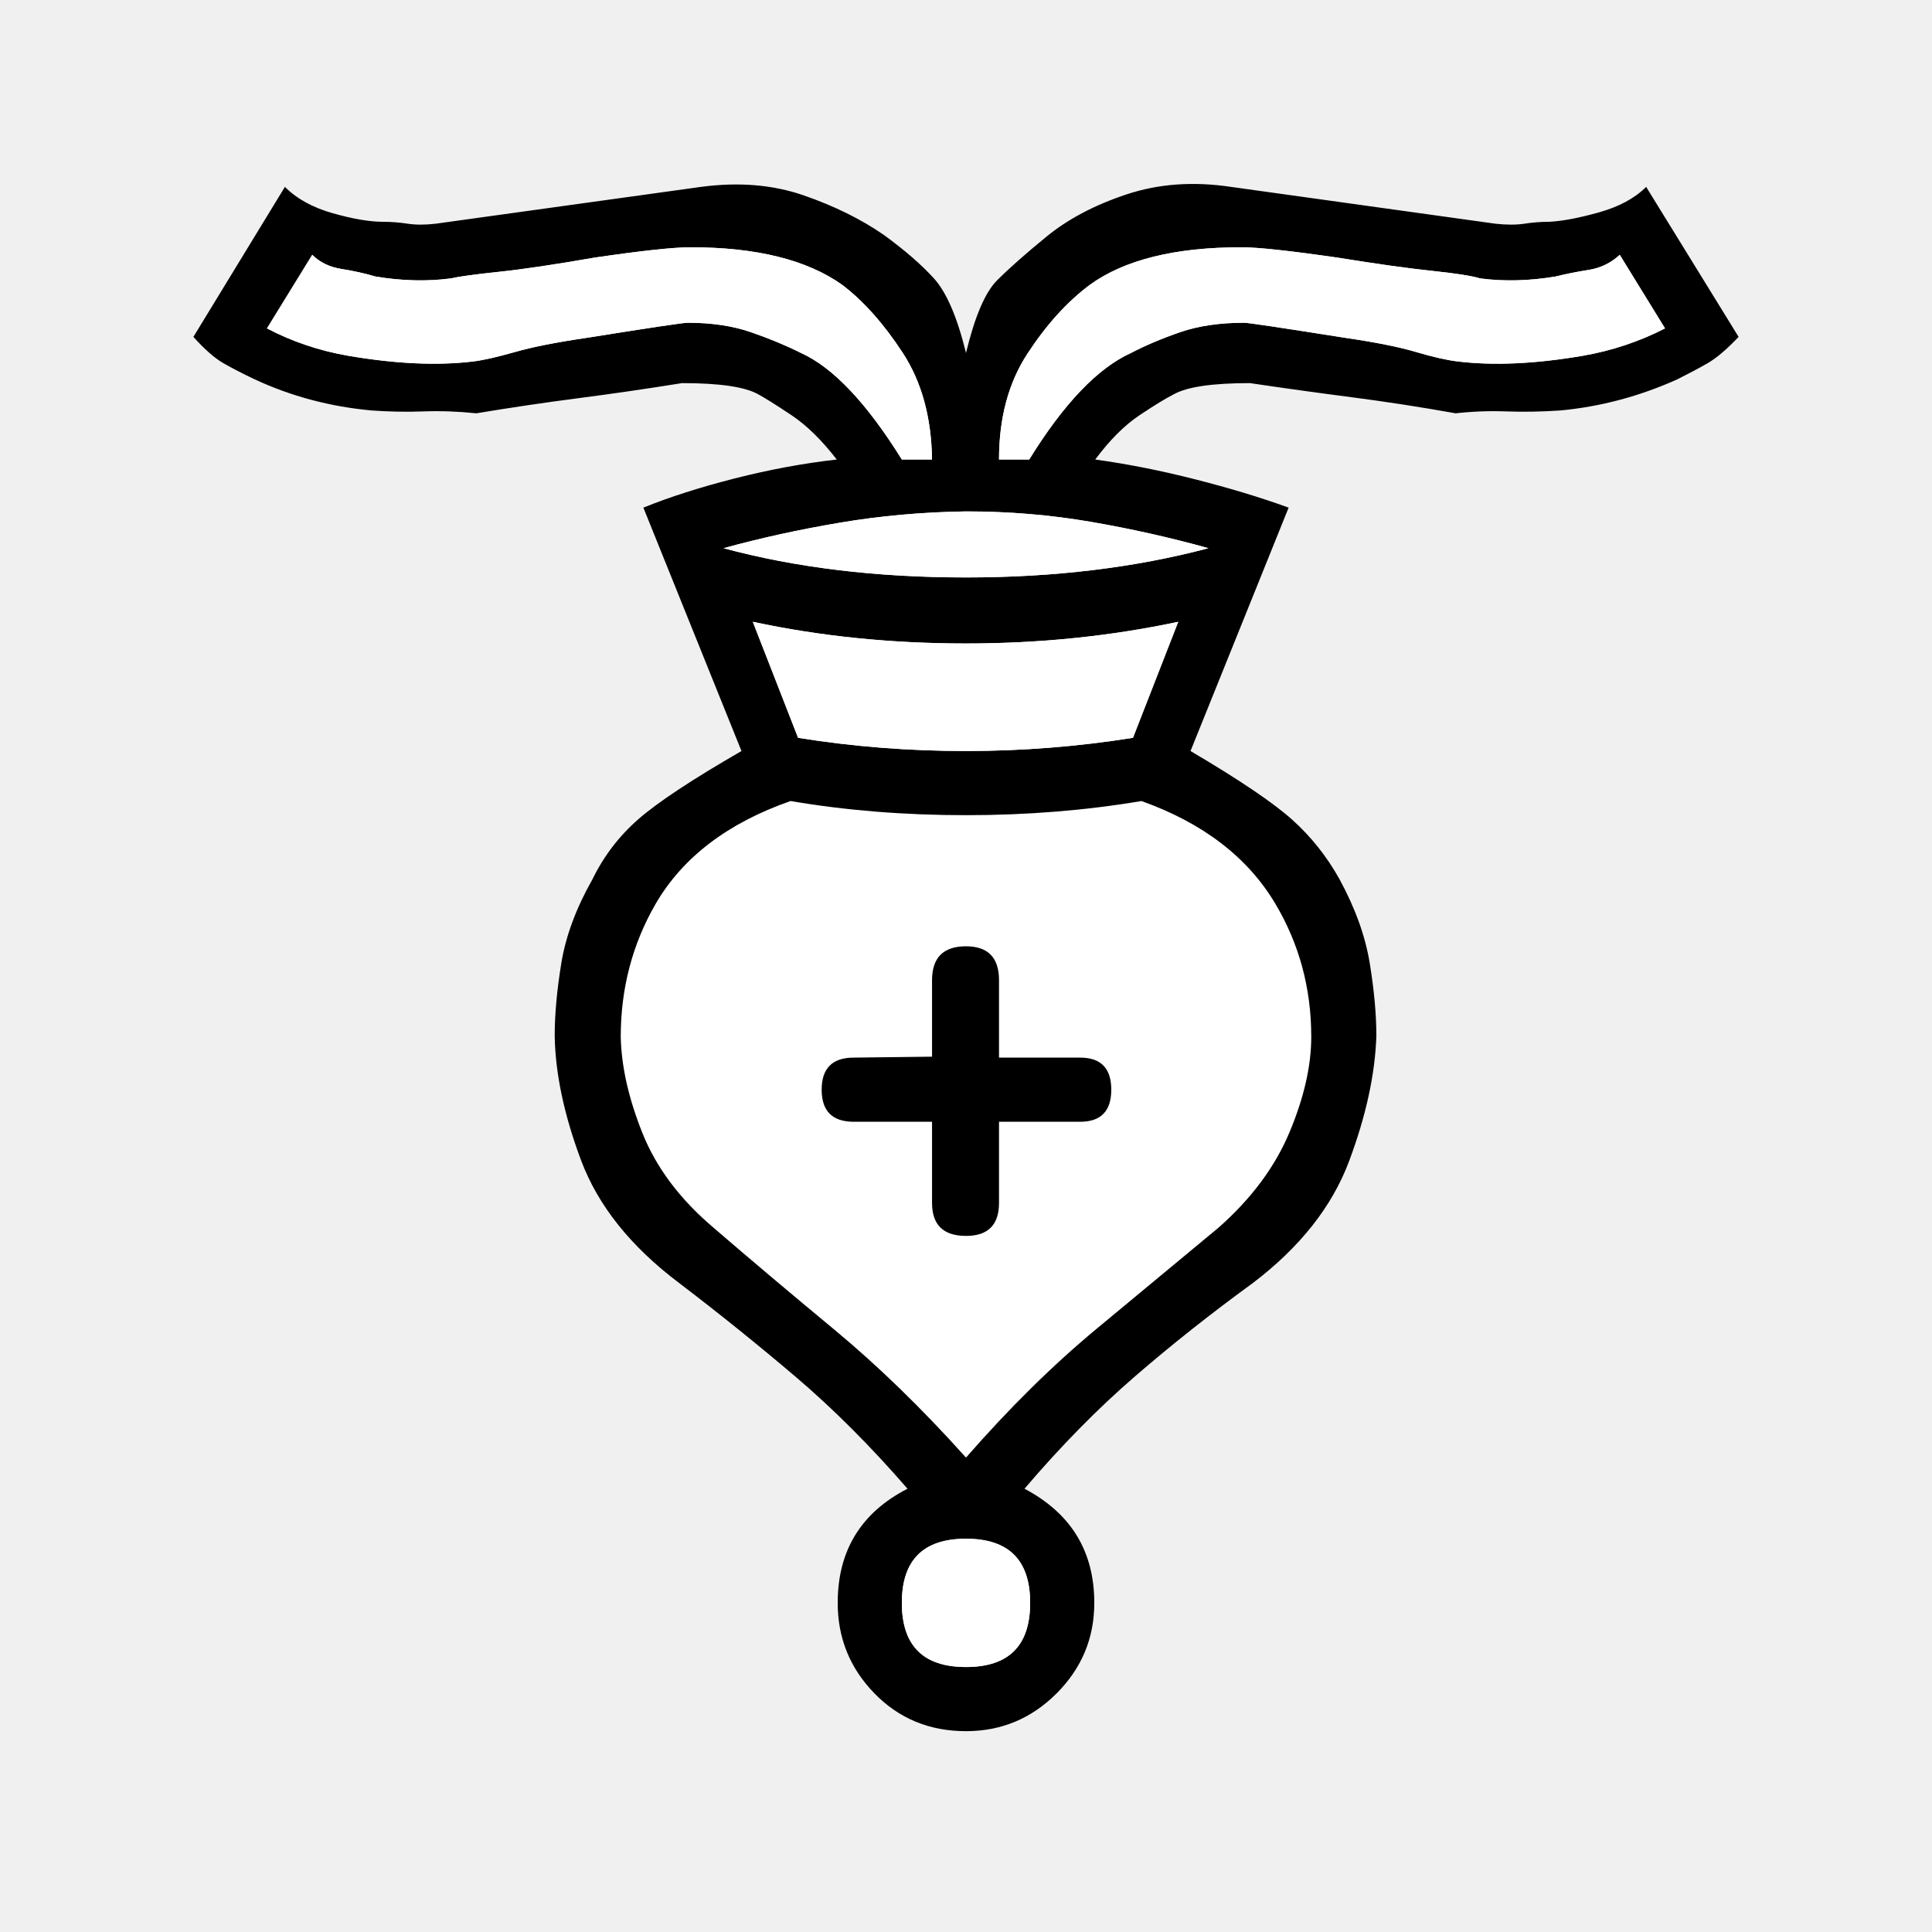
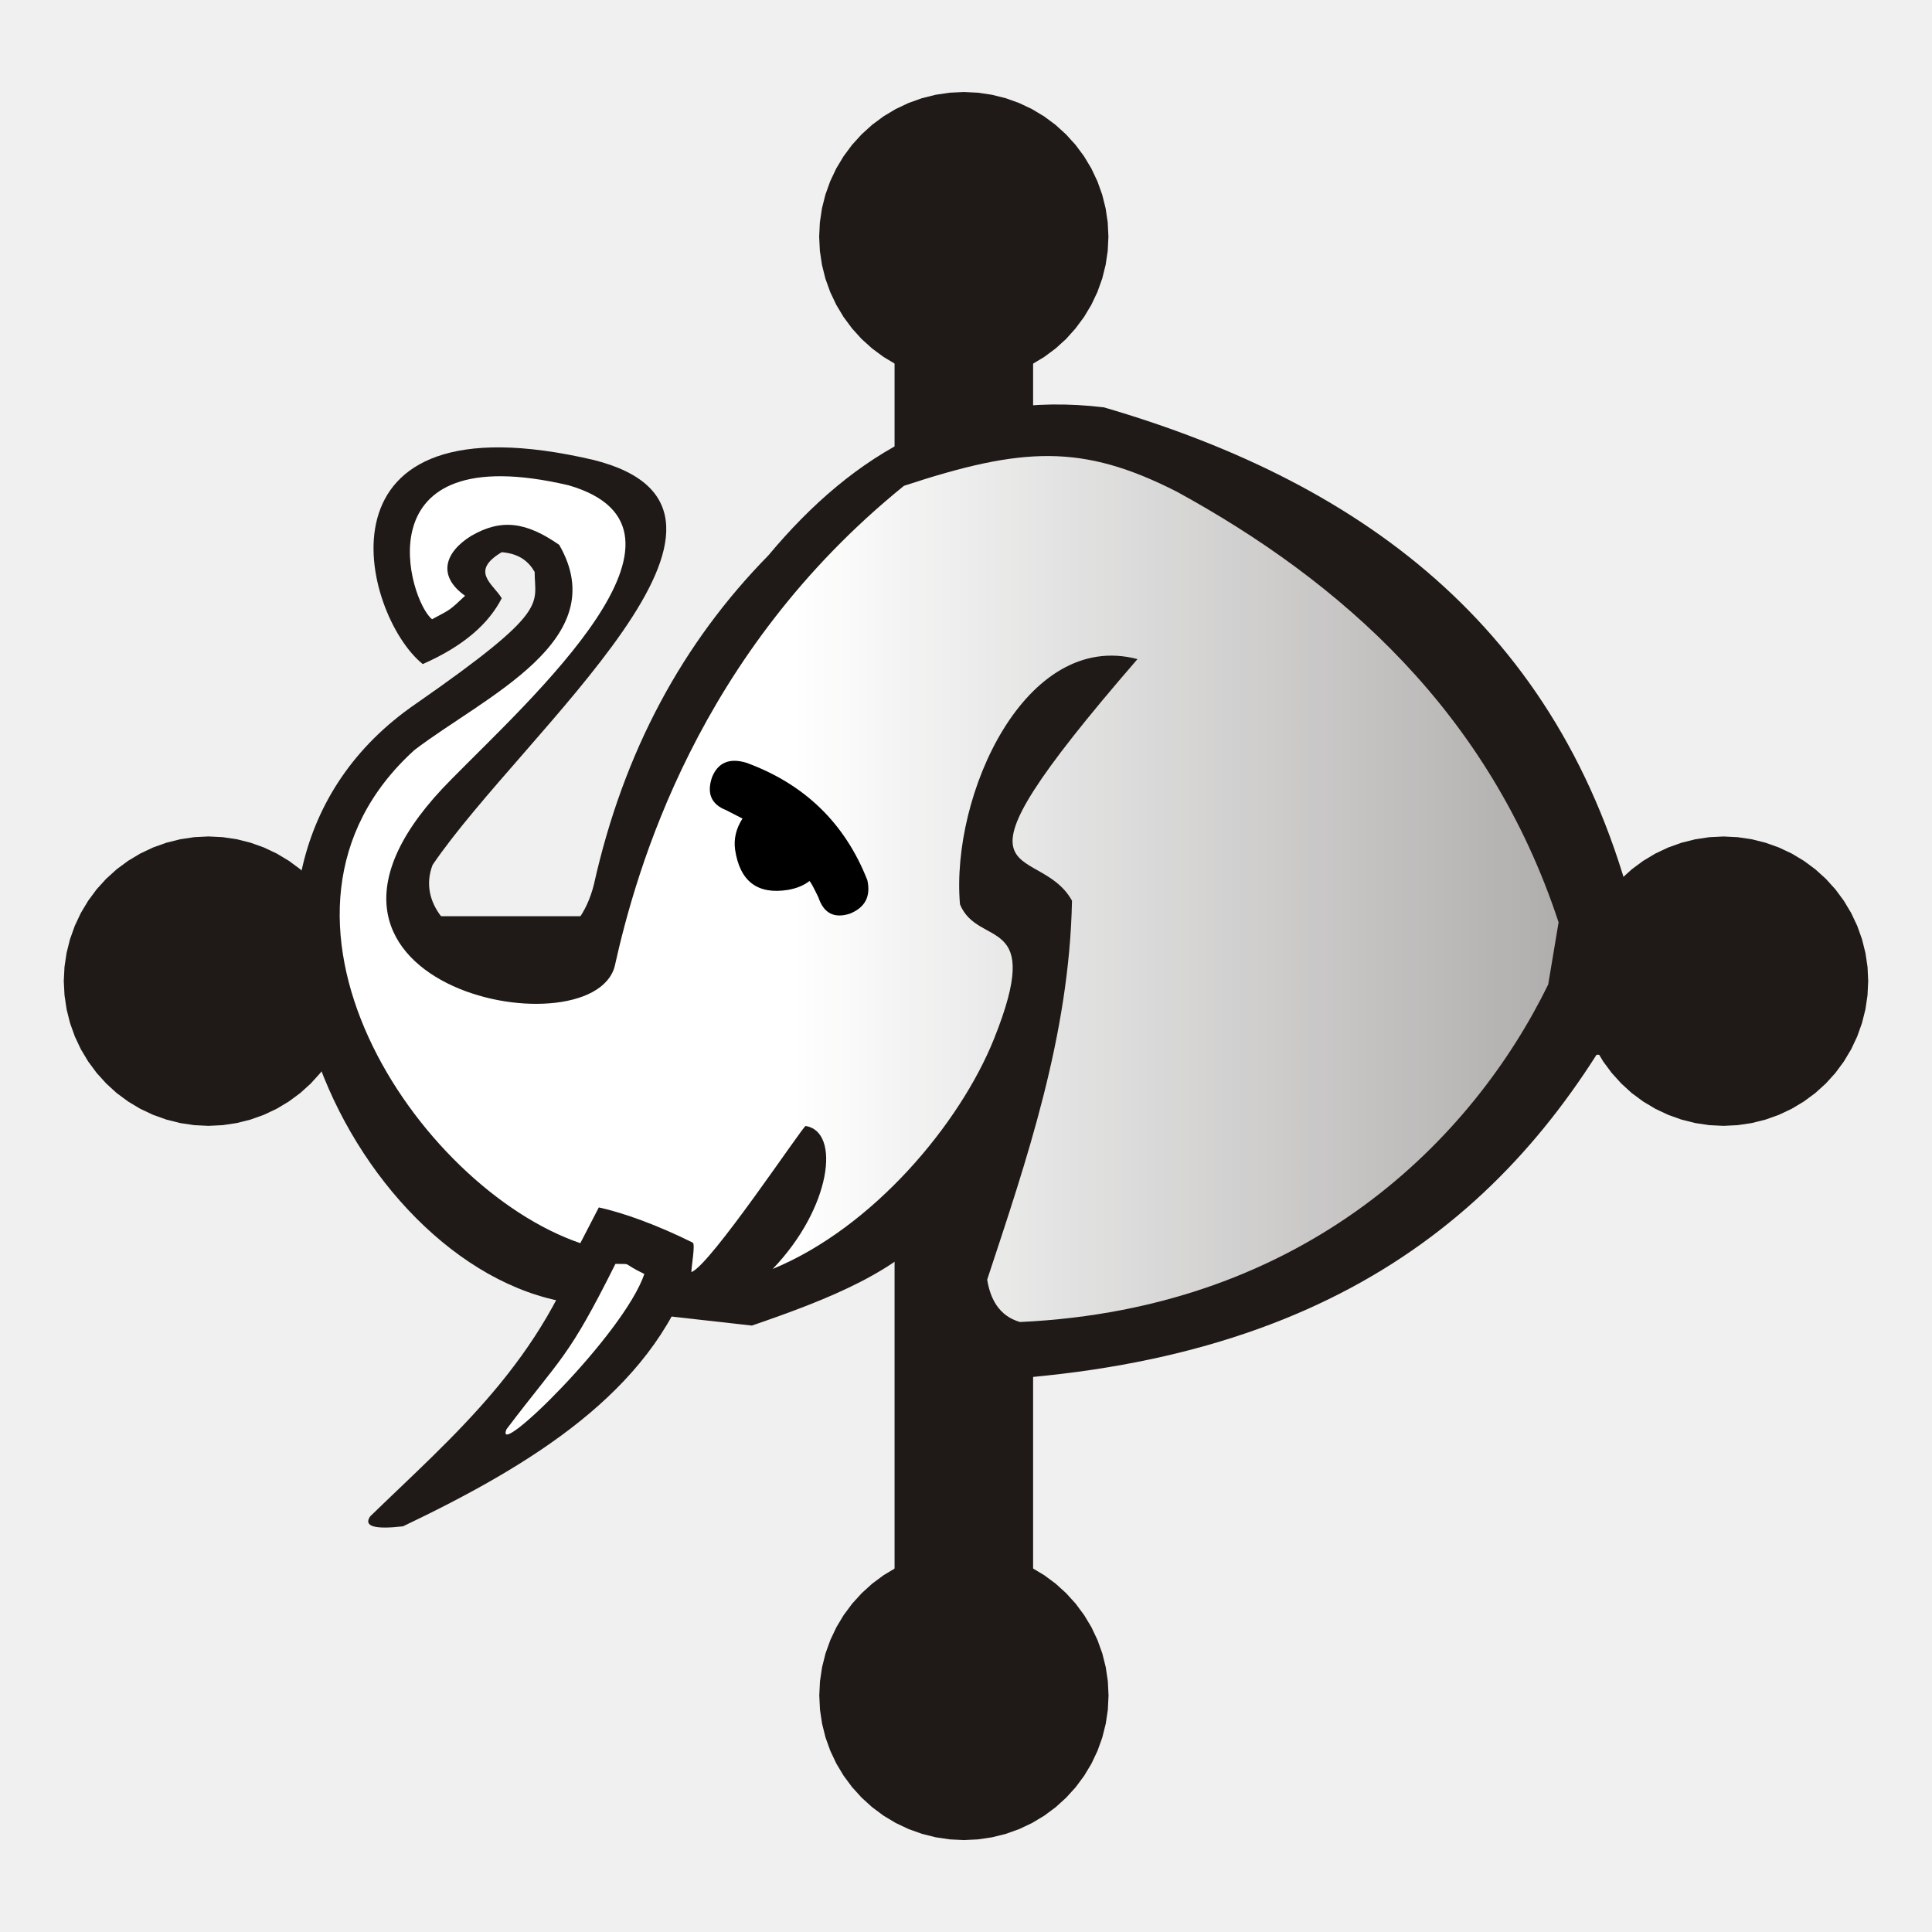
- <svg xmlns="http://www.w3.org/2000/svg" height="100%" width="100%" version="1.1" viewBox="0 0 2048 2048" id="svg18">
-   <defs id="defs22" />
-   <path style="color:#000000;display:block;fill:#ffffff;fill-rule:nonzero" d="m 1024,864.115 q 97,0 186,-15 98,35 142,109 38,64 38,141 0,46 -23,101 -23,55 -75,101 -59,49 -129,107 -70,58 -139,137 -70,-78 -140,-136 -70,-58 -128,-108 -53,-45 -75,-100 -22,-55 -23,-102 0,-77 37,-141 43,-74 143,-109 88,15 186,15 z" display="block" id="path2" />
-   <path style="color:#000000;display:block;fill:#000000;fill-rule:nonzero" d="m 988,1120.115 -83,1 q -34,0 -34,34 0,34 34,34 h 83 v 86 q 0,35 36,35 35,0 35,-35 v -86 h 86 q 33,0 33,-34 0,-34 -33,-34 h -86 v -82 q 0,-36 -35,-36 -36,0 -36,36 z m 36,-578 q 68,0 132,11 64,11 125,28 -117,31 -257,31 -142,0 -257,-31 58,-16 123,-27 65,-11 134,-12 z m 0,1089 q 68,0 68,68 0,68 -68,68 -68,0 -68,-68 0,-68 68,-68 z m 0,-949 q 117,0 225,-23 l -48,123 q -88,14 -177,14 -91,0 -178,-14 l -48,-123 q 107,23 226,23 z m 0,182 q 97,0 186,-15 98,35 142,109 38,64 38,141 0,46 -23,101 -23,55 -75,101 -59,49 -129,107 -70,58 -139,137 -70,-78 -140,-136 -70,-58 -128,-108 -53,-45 -75,-100 -22,-55 -23,-102 0,-77 37,-141 43,-74 143,-109 88,15 186,15 z m -36,-377 h -32 q -56,-90 -107,-113 -24,-12 -53,-22 -29,-10 -67,-10 -7,0 -107,16 -48,7 -76,15 -28,8 -44,10 -57,7 -133,-6 -46,-8 -86,-29 l 48,-78 q 12,12 31,15 19,3 36,8 42,7 80,2 13,-3 51,-7 38,-4 101,-15 75,-11 102,-11 105,0 161,40 34,26 64,72 30,46 31,113 z m 36,-113 q -14,-57 -34,-79 -20,-22 -53,-46 -36,-25 -85,-42 -49,-17 -109,-9 l -281,39 q -17,2 -30,0 -13,-2 -26,-2 -21,0 -53,-9 -32,-9 -51,-28 l -97,159 q 18,20 32,28 14,8 33,17 58,27 124,33 28,2 55,1 27,-1 56,2 54,-9 108,-16 54,-7 110,-16 60,0 81,12 11,6 35,22 24,16 48,47 -53,6 -108,20 -55,14 -97,31 l 104,258 q -78,45 -109,72 -31,27 -49,64 -26,46 -33,89 -7,43 -7,77 1,60 28,132 27,72 104,130 63,48 123,99 60,51 119,119 -74,38 -74,121 0,56 39,96 39,40 97,40 56,0 96,-40 40,-40 40,-96 0,-82 -74,-121 58,-68 117,-119 59,-51 125,-99 75,-57 102,-129 27,-72 29,-133 0,-34 -7,-77 -7,-43 -32,-89 -20,-36 -50,-63 -30,-27 -108,-73 l 104,-258 q -44,-16 -99,-30 -55,-14 -106,-21 23,-31 47,-47 24,-16 36,-22 21,-12 81,-12 54,8 108,15 54,7 110,17 27,-3 54,-2 27,1 57,-1 64,-6 124,-33 18,-9 32,-17 14,-8 33,-28 l -98,-159 q -18,18 -50,27 -32,9 -53,10 -13,0 -26,2 -13,2 -31,0 l -280,-39 q -60,-9 -111,8 -51,17 -85,45 -33,27 -52,46 -19,19 -33,77 z m 35,113 q 0,-66 30,-112 30,-46 66,-73 55,-40 161,-40 26,0 102,11 62,10 100,14 38,4 51,8 38,5 80,-2 16,-4 35,-7 19,-3 33,-16 l 48,78 q -41,21 -87,29 -76,13 -133,6 -17,-2 -44,-10 -27,-8 -75,-15 -101,-16 -107,-16 -39,0 -68,10 -29,10 -52,22 -53,24 -108,113 z" display="block" id="path4" />
-   <g id="g16" transform="matrix(1,0,0,-1,0,2030.115)" style="fill:#ffffff;fill-rule:nonzero">
-     <path style="color:#000000;display:block" d="m 1024,1488 q 68,0 132,-11 64,-11 125,-28 -117,-31 -257,-31 -142,0 -257,31 58,16 123,27 65,11 134,12 z" display="block" id="path6" />
-     <path style="color:#000000;display:block" d="m 1024,399 q 68,0 68,-68 0,-68 -68,-68 -68,0 -68,68 0,68 68,68 z" display="block" id="path8" />
-     <path style="color:#000000;display:block" d="m 1024,1348 q 117,0 225,23 l -48,-123 q -88,-14 -177,-14 -91,0 -178,14 l -48,123 q 107,-23 226,-23 z" display="block" id="path10" />
-     <path style="color:#000000;display:block" d="m 988,1543 h -32 q -56,90 -107,113 -24,12 -53,22 -29,10 -67,10 -7,0 -107,-16 -48,-7 -76,-15 -28,-8 -44,-10 -57,-7 -133,6 -46,8 -86,29 l 48,78 q 12,-12 31,-15 19,-3 36,-8 42,-7 80,-2 13,3 51,7 38,4 101,15 75,11 102,11 105,0 161,-40 34,-26 64,-72 30,-46 31,-113 z" display="block" id="path12" />
-     <path style="color:#000000;display:block" d="m 1059,1543 q 0,66 30,112 30,46 66,73 55,40 161,40 26,0 102,-11 62,-10 100,-14 38,-4 51,-8 38,-5 80,2 16,4 35,7 19,3 33,16 l 48,-78 q -41,-21 -87,-29 -76,-13 -133,-6 -17,2 -44,10 -27,8 -75,15 -101,16 -107,16 -39,0 -68,-10 -29,-10 -52,-22 -53,-24 -108,-113 z" display="block" id="path14" />
+ <svg xmlns="http://www.w3.org/2000/svg" xmlns:xlink="http://www.w3.org/1999/xlink" width="177.17" height="177.17" shape-rendering="geometricPrecision" image-rendering="optimizeQuality" fill-rule="evenodd" clip-rule="evenodd" viewBox="0 0 50 50" version="1.1" id="svg974">
+   <defs id="defs968">
+     <linearGradient id="linearGradient4543">
+       <stop style="stop-color:#ffffff;stop-opacity:1;" offset="0" id="stop4539" />
+       <stop style="stop-color:#ffffff;stop-opacity:0;" offset="1" id="stop4541" />
+     </linearGradient>
+     <linearGradient id="linearGradient1002">
+       <stop style="stop-color:#ffffff;stop-opacity:1" offset="0" id="stop998" />
+       <stop style="stop-color:#dcdbdb;stop-opacity:1" offset="1" id="stop1000" />
+     </linearGradient>
+     <linearGradient id="0" x1="21.376" x2="77.64" gradientUnits="userSpaceOnUse">
+       <stop stop-color="#fff" id="stop963" />
+       <stop offset="1" stop-color="#fff" stop-opacity="0" id="stop965" />
+     </linearGradient>
+     <linearGradient xlink:href="#linearGradient1002" id="linearGradient1004" x1="-41.79" y1="22.582" x2="-15.829" y2="22.582" gradientUnits="userSpaceOnUse" />
+     <linearGradient id="linearGradient5398" x1="0" y1="0" x2="0" y2="1">
+       <stop offset="20%" style="stop-color:#000000;stop-opacity:1" id="stop5394" />
+       <stop offset="100%" style="stop-color:#4d4d4d;stop-opacity:1" id="stop5396" />
+     </linearGradient>
+     <linearGradient gradientTransform="translate(0.4711184,-0.1997357)" id="0-1" x1="21.253" y1="37.592" x2="77.64" y2="37.469" gradientUnits="userSpaceOnUse">
+       <stop stop-color="#fff" id="stop3285" />
+       <stop offset="1" stop-color="#fff" stop-opacity="0" id="stop3287" />
+     </linearGradient>
+     <linearGradient gradientTransform="translate(50.6332,2.699886)" id="0-5" x1="21.405" x2="77.64" gradientUnits="userSpaceOnUse">
+       <stop stop-color="#fff" id="stop3911" />
+       <stop offset="1" stop-color="#fff" stop-opacity="0" id="stop3913" />
+     </linearGradient>
+     <linearGradient xlink:href="#linearGradient4543" id="linearGradient4545" x1="119.216" y1="11.441" x2="209.835" y2="11.441" gradientUnits="userSpaceOnUse" />
+   </defs>
+   <g transform="matrix(0.95,0,0,0.95,1.193987,1.642101)" id="g14577">
+     <rect y="4.245" x="23.113" height="40.212" width="3.774" id="rect14571" style="opacity:1;fill:#1f1a17;fill-opacity:1;fill-rule:nonzero;stroke:none;stroke-width:1.693;stroke-linecap:round;stroke-linejoin:round;stroke-miterlimit:4;stroke-dasharray:none;stroke-opacity:1;paint-order:normal" />
+     <rect transform="rotate(90)" style="opacity:1;fill:#1f1a17;fill-opacity:1;fill-rule:nonzero;stroke:none;stroke-width:1.843;stroke-linecap:round;stroke-linejoin:round;stroke-miterlimit:4;stroke-dasharray:none;stroke-opacity:1;paint-order:normal" id="rect14573" width="3.774" height="47.642" x="23.231" y="-48.821" />
  </g>
+   <path style="opacity:1;fill:#1f1a17;fill-opacity:1;fill-rule:nonzero;stroke:none;stroke-width:1.693;stroke-linecap:round;stroke-linejoin:round;stroke-miterlimit:4;stroke-dasharray:none;stroke-opacity:1;paint-order:normal" id="path14587" d="m 27.787,47.244 -0.287,0.26 -0.311,0.23 -0.332,0.199 -0.35,0.165 -0.364,0.13 -0.375,0.094 -0.383,0.057 L 25,48.399 l -0.386,-0.019 -0.383,-0.057 -0.375,-0.094 -0.364,-0.13 -0.35,-0.165 -0.332,-0.199 -0.311,-0.23 -0.287,-0.26 -0.26,-0.287 -0.23,-0.311 -0.199,-0.332 -0.165,-0.35 -0.13,-0.364 -0.094,-0.375 -0.057,-0.383 -0.019,-0.386 0.019,-0.386 0.057,-0.383 0.094,-0.375 0.13,-0.364 0.165,-0.35 0.199,-0.332 0.23,-0.311 0.26,-0.287 0.287,-0.26 0.311,-0.23 0.332,-0.199 0.35,-0.165 0.364,-0.13 0.375,-0.094 0.383,-0.057 L 25,40.516 l 0.386,0.019 0.383,0.057 0.375,0.094 0.364,0.13 0.35,0.165 0.332,0.199 0.311,0.23 0.287,0.26 0.26,0.287 0.23,0.311 0.199,0.332 0.165,0.35 0.13,0.364 0.094,0.375 0.057,0.383 0.019,0.386 -0.019,0.386 -0.057,0.383 -0.094,0.375 -0.13,0.364 -0.165,0.35 -0.199,0.332 -0.23,0.311 z" transform="matrix(0,0.95,-0.95,0,47.62971,1.642102)" />
+   <g id="g19380" transform="matrix(0.7759896,0,0,0.7759896,5.393433,3.487978)">
+     <g transform="matrix(1.097595,0,0,1.097595,-107.6223,17.12679)" style="opacity:1;fill:#1f1a17;fill-opacity:1;stroke-width:1.543;stroke-miterlimit:4;stroke-dasharray:none" id="g5357">
+       <path style="fill:#1f1a17;fill-opacity:1;stroke:none;stroke-width:1.543;stroke-linecap:butt;stroke-linejoin:miter;stroke-miterlimit:4;stroke-dasharray:none;stroke-opacity:1" d="m 119.666,20.579 c 0.125,0.774 0.404,1.444 1.3,1.7 11.23,-0.424 16.83,-5.233 20.3,-11.7 l 0.2,-2.1 c -2.107,-8.893 -8.151,-13.45 -16.2,-15.8 -4.4,-0.532 -7.597,1.382 -10.2,4.5 -2.594,2.641 -4.396,5.944 -5.3,10 -0.908,3.606 -5.791,1.699 -4.9,-0.6 2.766,-4.057 11.001,-10.761 4.9,-12.3 -8.758,-2.052 -7.058,4.706 -5.2,6.2 1.24,-0.546 2.002,-1.223 2.4,-2 -0.26,-0.436 -0.982,-0.816 0,-1.4 0.539,0.046 0.819,0.286 1,0.6 0,1 0.504,1.146 -3.6,4 -7.641,5.233 -2.065,17.122 4.612,18.198 1.321,-0.325 1.533,-0.227 2.436,0.348 l 3.152,0.354 c 2.398,-0.823 4.466,-1.65 5.703,-3.159 0.321,-0.388 0.493,-0.248 -0.603,3.159 z" id="path5349" />
+       <path style="fill:#1f1a17;fill-opacity:1;stroke:none;stroke-width:1.543;stroke-linecap:butt;stroke-linejoin:miter;stroke-miterlimit:4;stroke-dasharray:none;stroke-opacity:1" d="m 109.566,17.579 c -1.328,4.066 -4.05,6.322 -6.6,8.8 -0.206,0.304 0.146,0.398 1,0.3 3.905,-1.864 7.521,-4.086 8.762,-7.726 -0.786,-0.413 -1.974,-1.358 -3.162,-1.374 z" id="path5353" />
+     </g>
+     <g transform="matrix(0.7965589,0,0,0.7965589,-75.42174,16.24741)" style="opacity:1;fill:#ffff00;fill-opacity:1;stroke-width:1.543;stroke-miterlimit:4;stroke-dasharray:none" id="g5357-2">
+       <path style="fill:url(#linearGradient4545);fill-opacity:1;stroke:none;stroke-width:1.543;stroke-linecap:butt;stroke-linejoin:miter;stroke-miterlimit:4;stroke-dasharray:none;stroke-opacity:1" d="m 133.584,1.556 c -8.756,10.111 -4.2,7.512 -2.742,10.113 -0.11,5.657 -1.9,10.862 -3.551,15.868 0.125,0.774 0.478,1.518 1.374,1.774 12.033,-0.558 18.983,-7.722 22.115,-14.132 l 0.435,-2.602 c -2.892,-8.788 -9.12,-14.275 -15.985,-18.031 -3.956,-2.012 -6.45,-1.884 -11.422,-0.246 -8.663,7.008 -11.213,16.077 -12.116,20.133 -1.016,3.668 -15.446,0.777 -6.825,-7.854 3.298,-3.358 11.231,-10.458 4.9,-12.3 -8.758,-2.052 -6.688,4.854 -5.718,5.608 0.814,-0.435 0.707,-0.353 1.382,-0.982 -1.179,-0.836 -0.846,-1.828 0.259,-2.51 1.26,-0.731 2.3,-0.584 3.683,0.378 2.301,4 -3.109,6.337 -6.061,8.589 -7.572,6.855 0.119,18.313 6.944,20.648 l 0.775,-1.497 c 1.024,0.223 2.437,0.731 3.932,1.474 0.119,0.059 -0.066,1.049 -0.056,1.233 0.783,-0.27 4.659,-6.096 4.781,-6.116 1.481,0.23 1.074,3.435 -1.377,5.985 4.201,-1.729 7.84,-6.076 9.266,-9.633 2.122,-5.292 -0.656,-3.773 -1.425,-5.631 C 125.757,7.246 128.89,0.319 133.584,1.556 Z" id="path5349-8" />
+       <path style="fill:#ffffff;fill-opacity:1;stroke:none;stroke-width:1.543;stroke-linecap:butt;stroke-linejoin:miter;stroke-miterlimit:4;stroke-dasharray:none;stroke-opacity:1" d="m 111.727,26.876 c -1.995,3.992 -2.231,3.85 -4.559,6.921 -0.58,1.378 4.896,-3.944 5.769,-6.496 -1.029,-0.499 -0.437,-0.404 -1.21,-0.424 z" id="path5353-9" />
+     </g>
+     <path id="path3879" d="m 17.81,22.804 c -0.364,-0.186 -0.542,-0.279 -0.542,-0.279 -0.499,-0.195 -0.652,-0.559 -0.474,-1.092 0.195,-0.491 0.576,-0.66 1.143,-0.491 1.947,0.711 3.294,2.02 4.04,3.92 0.118,0.542 -0.076,0.914 -0.593,1.118 -0.516,0.161 -0.864,-0.017 -1.041,-0.55 -0.136,-0.279 -0.229,-0.466 -0.296,-0.542 -0.186,0.144 -0.423,0.245 -0.72,0.296 -1.01,0.161 -1.6,-0.279 -1.761,-1.338 -0.051,-0.364 0.034,-0.711 0.246,-1.041" style="fill:#000000;stroke-width:1" />
+   </g>
+   <path style="opacity:1;fill:#1f1a17;fill-opacity:1;fill-rule:nonzero;stroke:none;stroke-width:1.609;stroke-linecap:round;stroke-linejoin:round;stroke-miterlimit:4;stroke-dasharray:none;stroke-opacity:1;paint-order:normal" id="path14581" d="m 27.592,8.771 -0.272,0.247 -0.295,0.219 -0.315,0.189 -0.332,0.157 -0.346,0.124 -0.356,0.089 -0.363,0.054 -0.367,0.018 L 24.577,9.849 24.214,9.795 23.857,9.706 23.511,9.582 23.179,9.425 22.864,9.236 22.569,9.018 22.296,8.771 22.05,8.499 21.831,8.203 21.642,7.888 21.485,7.556 21.361,7.21 l -0.089,-0.356 -0.054,-0.363 -0.018,-0.367 0.018,-0.367 0.054,-0.363 0.089,-0.356 0.124,-0.346 0.157,-0.332 0.189,-0.315 0.219,-0.295 0.247,-0.272 0.272,-0.247 0.295,-0.219 0.315,-0.189 0.332,-0.157 0.346,-0.124 0.356,-0.089 0.363,-0.054 0.367,-0.018 0.367,0.018 0.363,0.054 0.356,0.089 0.346,0.124 0.332,0.157 0.315,0.189 0.295,0.219 0.272,0.247 0.247,0.272 0.219,0.295 0.189,0.315 0.157,0.332 0.124,0.346 0.089,0.356 0.054,0.363 0.018,0.367 -0.018,0.367 -0.054,0.363 -0.089,0.356 -0.124,0.346 -0.157,0.332 -0.189,0.315 -0.219,0.295 z" />
+   <path d="m 27.592,46.524 -0.272,0.247 -0.295,0.219 -0.315,0.189 -0.332,0.157 -0.346,0.124 -0.356,0.089 -0.363,0.054 -0.367,0.018 -0.367,-0.018 -0.363,-0.054 -0.356,-0.089 -0.346,-0.124 -0.332,-0.157 -0.315,-0.189 -0.295,-0.219 -0.272,-0.247 -0.247,-0.272 -0.219,-0.295 -0.189,-0.315 -0.157,-0.332 -0.124,-0.346 -0.089,-0.356 -0.054,-0.363 -0.018,-0.367 0.018,-0.367 0.054,-0.363 0.089,-0.356 0.124,-0.346 0.157,-0.332 0.189,-0.315 0.219,-0.295 0.247,-0.272 0.272,-0.247 0.295,-0.219 0.315,-0.189 0.332,-0.157 0.346,-0.124 0.356,-0.089 0.363,-0.054 0.367,-0.018 0.367,0.018 0.363,0.054 0.356,0.089 0.346,0.124 0.332,0.157 0.315,0.189 0.295,0.219 0.272,0.247 0.247,0.272 0.219,0.295 0.189,0.315 0.157,0.332 0.124,0.346 0.089,0.356 0.054,0.363 0.018,0.367 -0.018,0.367 -0.054,0.363 -0.089,0.356 -0.124,0.346 -0.157,0.332 -0.189,0.315 -0.219,0.295 z" id="path14583" style="opacity:1;fill:#1f1a17;fill-opacity:1;fill-rule:nonzero;stroke:none;stroke-width:1.609;stroke-linecap:round;stroke-linejoin:round;stroke-miterlimit:4;stroke-dasharray:none;stroke-opacity:1;paint-order:normal" />
+   <path d="M 27.787,7.504 27.5,7.764 27.19,7.994 26.858,8.193 26.508,8.358 26.144,8.488 25.769,8.582 25.386,8.639 25,8.658 24.614,8.639 24.231,8.582 23.856,8.488 23.492,8.358 23.142,8.193 22.81,7.994 22.5,7.764 22.213,7.504 21.953,7.217 21.723,6.907 21.524,6.575 21.359,6.225 l -0.13,-0.364 -0.094,-0.375 -0.057,-0.383 -0.019,-0.386 0.019,-0.386 0.057,-0.383 0.094,-0.375 0.13,-0.364 0.165,-0.35 0.199,-0.332 0.23,-0.311 0.26,-0.287 0.287,-0.26 0.311,-0.23 0.332,-0.199 0.35,-0.165 0.364,-0.13 0.375,-0.094 0.383,-0.057 L 25,0.776 l 0.386,0.019 0.383,0.057 0.375,0.094 0.364,0.13 0.35,0.165 0.332,0.199 0.311,0.23 0.287,0.26 0.26,0.287 0.23,0.311 0.199,0.332 0.165,0.35 0.13,0.364 0.094,0.375 0.057,0.383 0.019,0.386 -0.019,0.386 -0.057,0.383 -0.094,0.375 -0.13,0.364 -0.165,0.35 -0.199,0.332 -0.23,0.311 z" id="path14585" style="opacity:1;fill:#1f1a17;fill-opacity:1;fill-rule:nonzero;stroke:none;stroke-width:1.693;stroke-linecap:round;stroke-linejoin:round;stroke-miterlimit:4;stroke-dasharray:none;stroke-opacity:1;paint-order:normal" transform="matrix(0,0.95,-0.95,0,49.08609,1.642102)" />
</svg>
